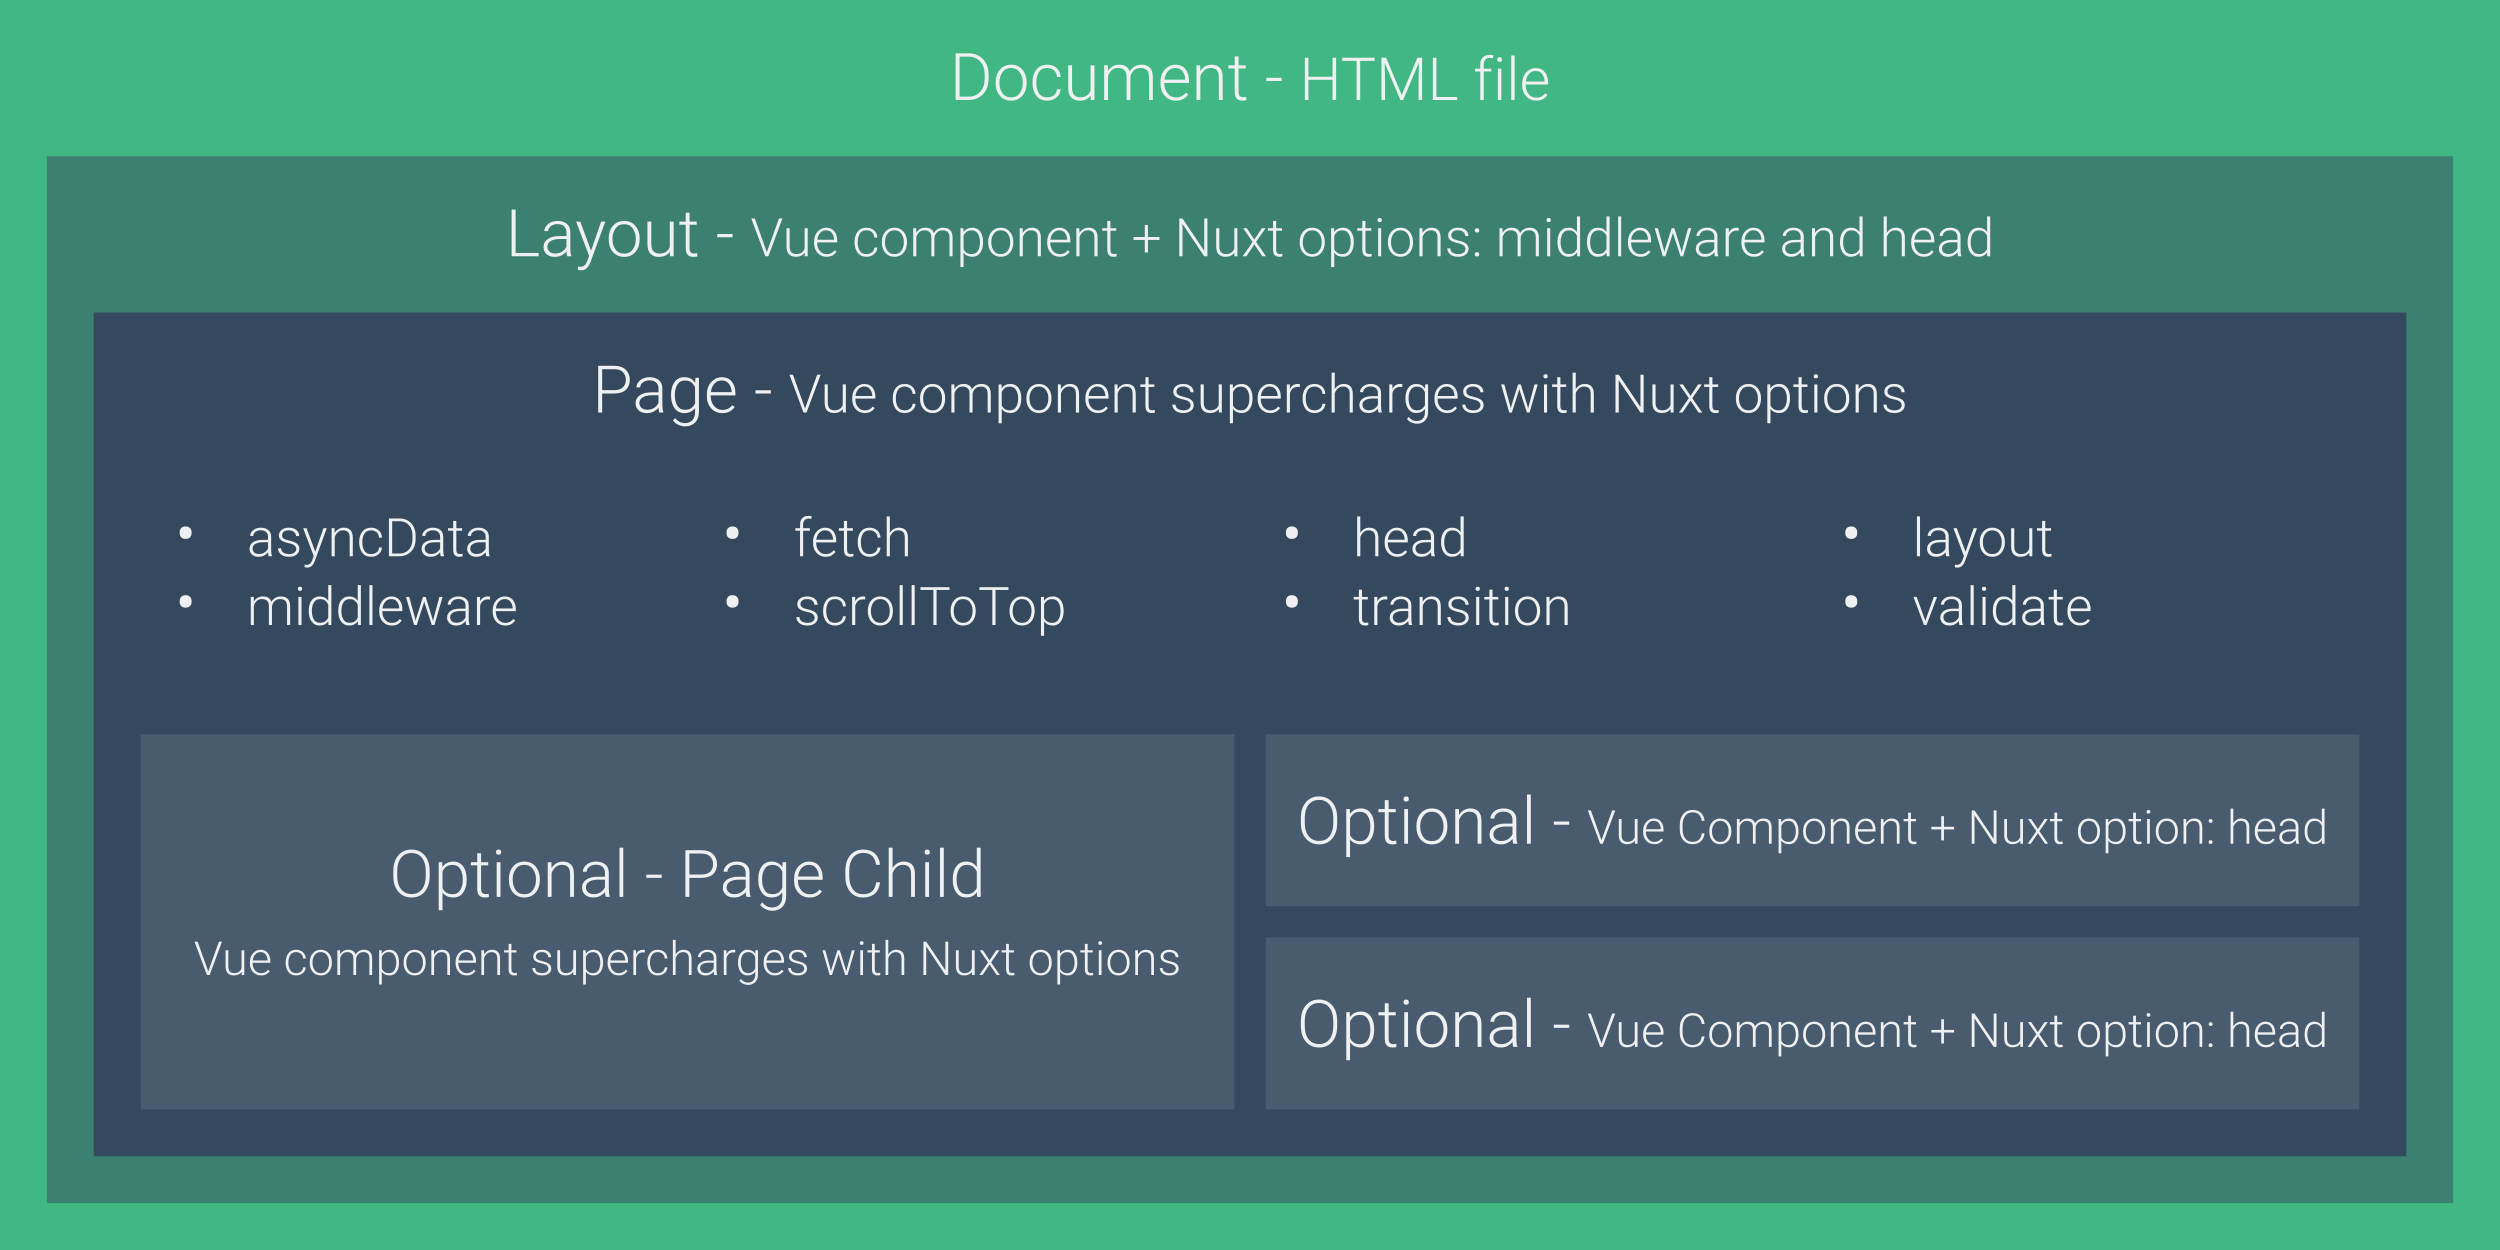
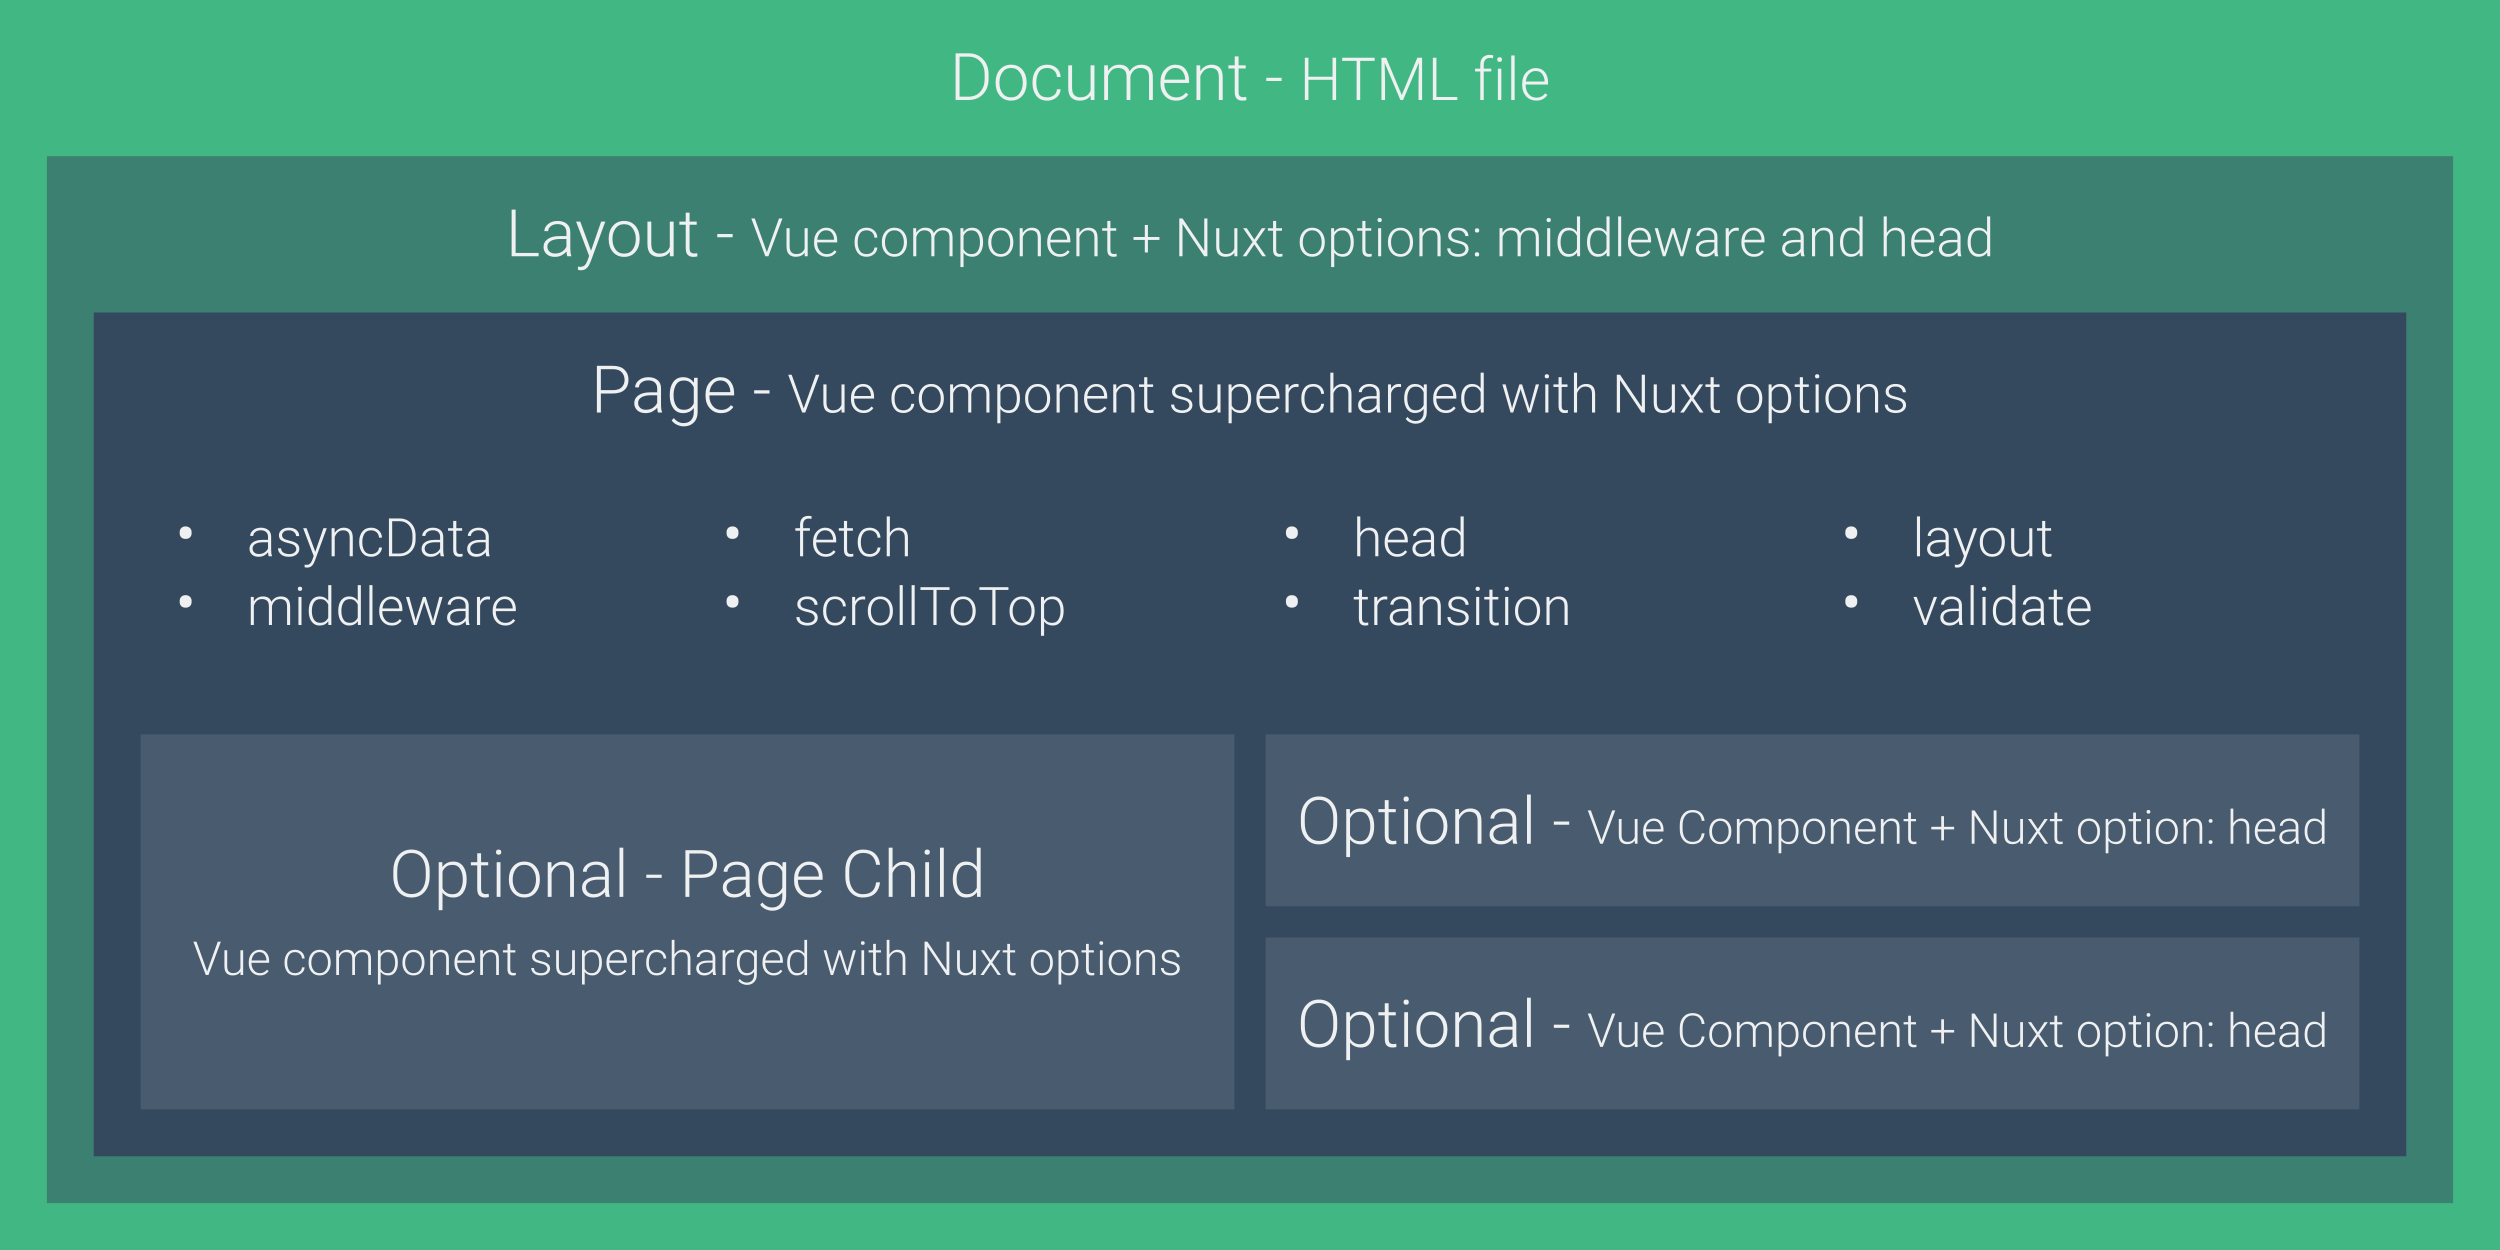
<svg xmlns="http://www.w3.org/2000/svg" width="800" height="400" viewBox="0 0 800 400">
  <g fill="none" fill-rule="evenodd" font-family="Source Sans Pro, -apple-system, BlinkMacSystemFont, Segoe UI, Roboto, Helvetica Neue, Arial, sans-serif" font-size="21" font-weight="300" text-anchor="middle">
    <rect width="800" height="400" fill="#41B883" />
    <rect width="770" height="335" x="15" y="50" fill="#3B8070" />
    <rect width="740" height="270" x="30" y="100" fill="#35495E" />
    <rect width="350" height="120" x="45" y="235" fill="#495B6E" />
    <rect width="350" height="55" x="405" y="300" fill="#495B6E" />
    <rect width="350" height="55" x="405" y="235" fill="#495B6E" />
    <g fill="#EEF0F1">
      <text x="400" y="32">
        <tspan>Document - </tspan>
        <tspan font-size="19">HTML file</tspan>
      </text>
      <text x="400" y="82">
        <tspan>Layout - </tspan>
        <tspan font-size="17">Vue component + Nuxt options: middleware and head</tspan>
      </text>
      <text x="400" y="132">
        <tspan>Page - </tspan>
-         <tspan font-size="17">Vue component supercharges with Nuxt options</tspan>
+         <tspan font-size="17">Vue component supercharged with Nuxt options</tspan>
      </text>
      <g text-anchor="start">
        <text>
          <tspan x="56" y="178">• </tspan>
          <tspan x="79" y="178" font-size="17">asyncData</tspan>
        </text>
        <text>
          <tspan x="56" y="200">• </tspan>
          <tspan x="79" y="200" font-size="17">middleware</tspan>
        </text>
        <text>
          <tspan x="231" y="178">• </tspan>
          <tspan x="254" y="178" font-size="17">fetch</tspan>
        </text>
        <text>
          <tspan x="231" y="200">• </tspan>
          <tspan x="254" y="200" font-size="17">scrollToTop</tspan>
        </text>
        <text>
          <tspan x="410" y="178">• </tspan>
          <tspan x="433" y="178" font-size="17">head</tspan>
        </text>
        <text>
          <tspan x="410" y="200">• </tspan>
          <tspan x="433" y="200" font-size="17">transition</tspan>
        </text>
        <text>
          <tspan x="589" y="178">• </tspan>
          <tspan x="612" y="178" font-size="17">layout</tspan>
        </text>
        <text>
          <tspan x="589" y="200">• </tspan>
          <tspan x="612" y="200" font-size="17">validate</tspan>
        </text>
      </g>
      <g transform="translate(45 0)">
        <text>
          <tspan x="175" y="287">Optional - Page Child</tspan>
        </text>
        <text font-size="15">
-           <tspan x="175" y="312">Vue component supercharges with Nuxt options</tspan>
+           <tspan x="175" y="312">Vue component supercharged with Nuxt options</tspan>
        </text>
      </g>
      <text x="580" y="270">
        <tspan>Optional - </tspan>
        <tspan font-size="15">Vue Component + Nuxt option: head</tspan>
      </text>
      <text x="580" y="335">
        <tspan>Optional - </tspan>
        <tspan font-size="15">Vue Component + Nuxt option: head</tspan>
      </text>
    </g>
  </g>
</svg>
